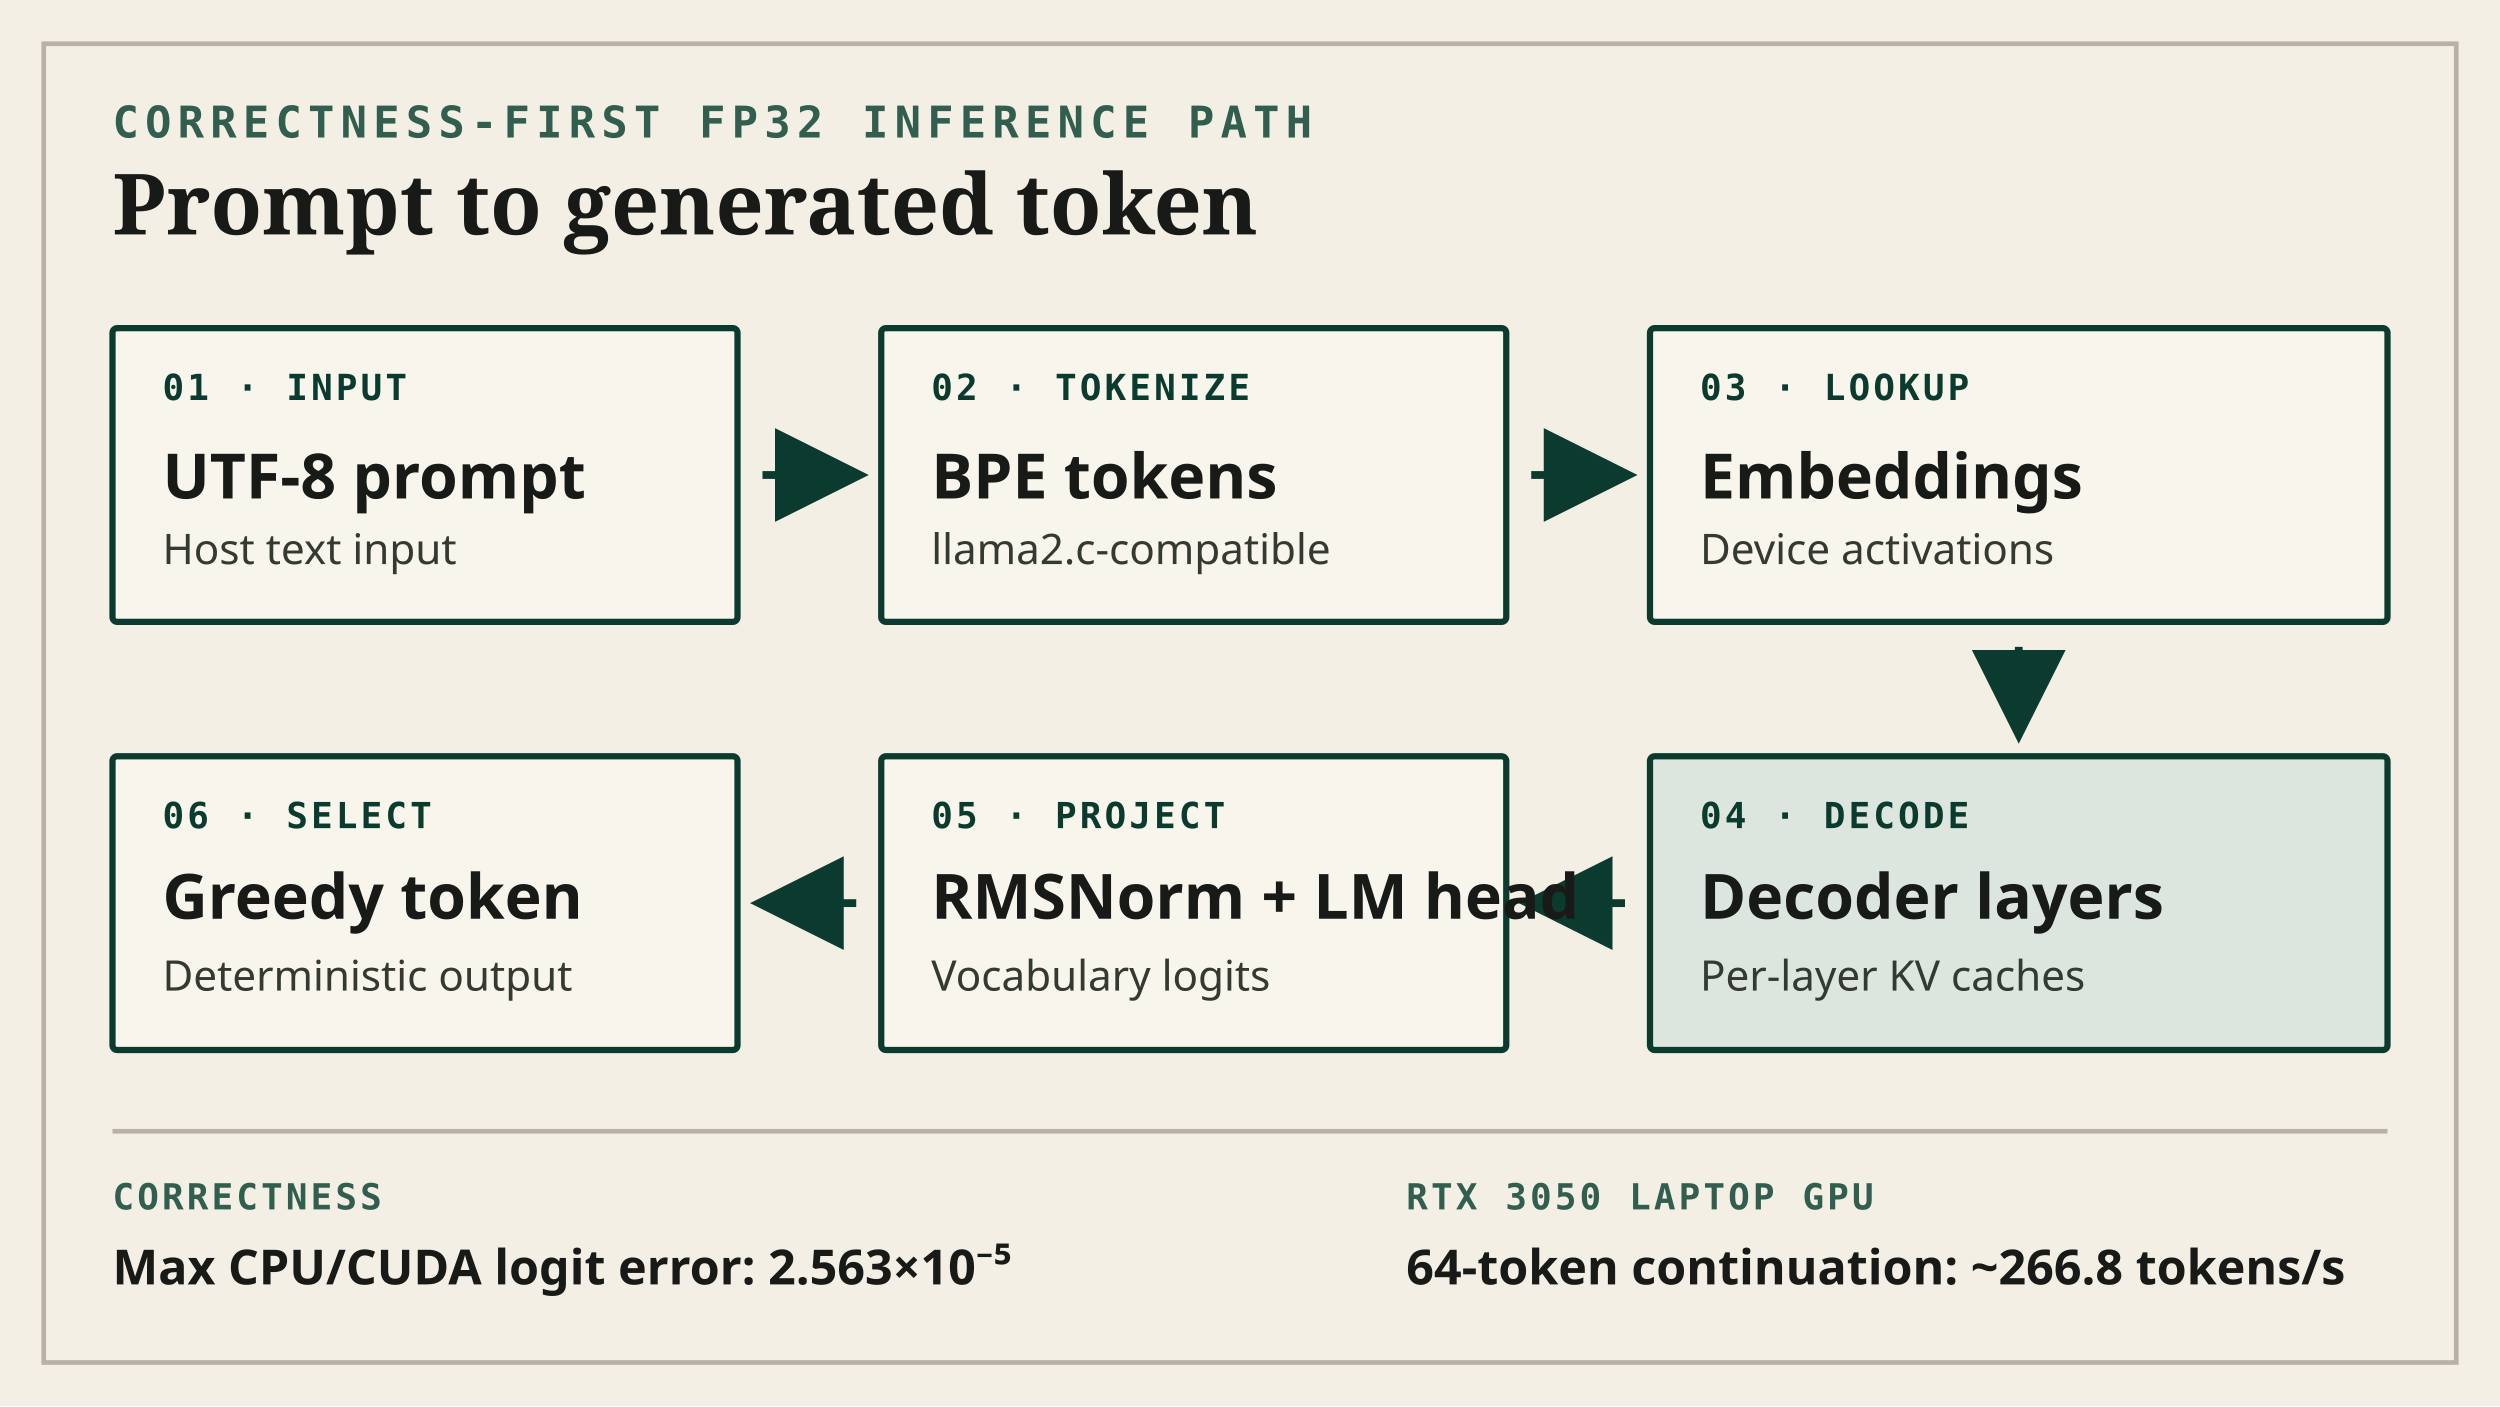
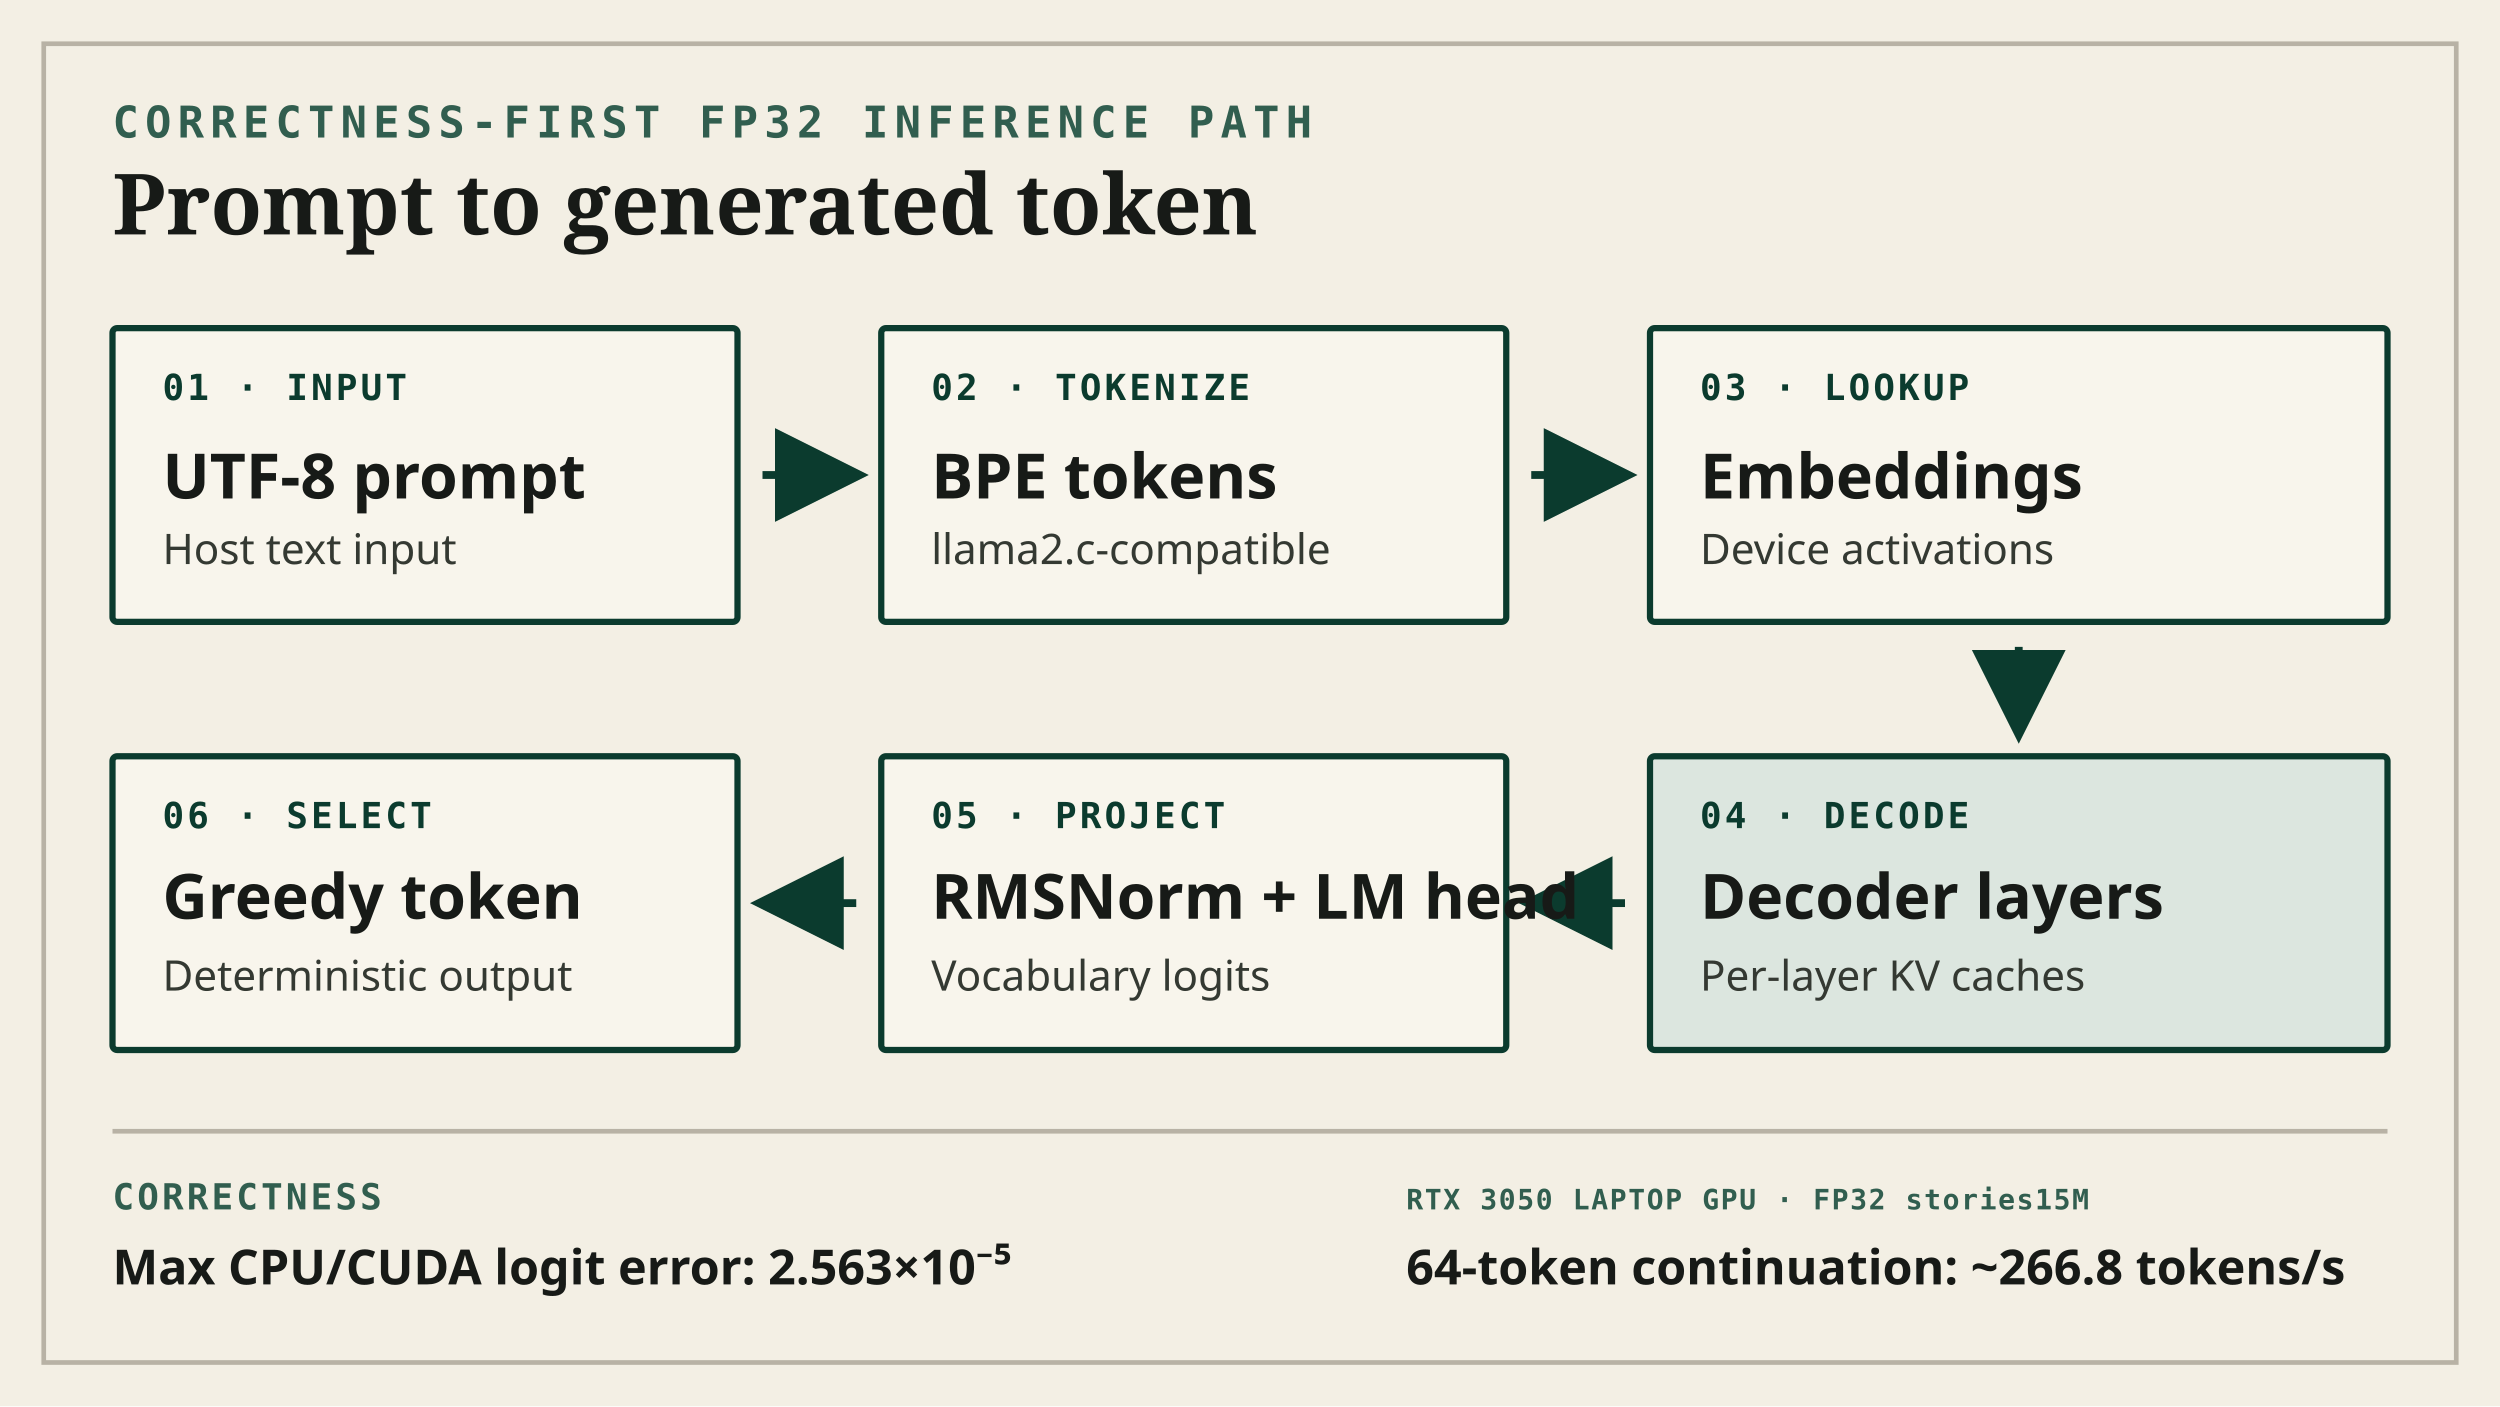
<svg xmlns="http://www.w3.org/2000/svg" viewBox="0 0 1600 900" role="img" aria-labelledby="title description">
  <defs>
    <marker id="arrow" markerHeight="12" markerWidth="12" orient="auto" refX="10" refY="6">
      <path d="M0 0 12 6 0 12Z" fill="#0b3b2e" />
    </marker>
    <style>
      .eyebrow { fill: #315e4f; font: 700 28px ui-monospace, SFMono-Regular, Menlo, monospace; letter-spacing: 4px; }
      .heading { fill: #171a17; font: 700 54px Georgia, Cambria, serif; }
      .step { fill: #0b3b2e; font: 700 23px ui-monospace, SFMono-Regular, Menlo, monospace; letter-spacing: 2px; }
      .label { fill: #171a17; font: 700 40px ui-sans-serif, system-ui, sans-serif; }
      .detail { fill: #343932; font: 500 27px ui-sans-serif, system-ui, sans-serif; }
      .metric-label { fill: #315e4f; font: 700 23px ui-monospace, SFMono-Regular, Menlo, monospace; letter-spacing: 2px; }
      .metric { fill: #171a17; font: 650 31px ui-sans-serif, system-ui, sans-serif; }
    </style>
  </defs>
  <rect width="1600" height="900" fill="#f3efe4" />
  <rect x="28" y="28" width="1544" height="844" fill="none" stroke="#b8b2a5" stroke-width="3" />
  <text x="72" y="88" class="eyebrow">CORRECTNESS-FIRST FP32 INFERENCE PATH</text>
  <text x="72" y="150" class="heading">Prompt to generated token</text>
  <g>
    <rect x="72" y="210" width="400" height="188" rx="3" fill="#f8f5ec" stroke="#0b3b2e" stroke-width="4" />
    <text x="104" y="256" class="step">01 · INPUT</text>
    <text x="104" y="319" class="label">UTF-8 prompt</text>
    <text x="104" y="361" class="detail">Host text input</text>
    <path d="M488 304H546" fill="none" stroke="#0b3b2e" stroke-width="5" marker-end="url(#arrow)" />
    <rect x="564" y="210" width="400" height="188" rx="3" fill="#f8f5ec" stroke="#0b3b2e" stroke-width="4" />
    <text x="596" y="256" class="step">02 · TOKENIZE</text>
    <text x="596" y="319" class="label">BPE tokens</text>
    <text x="596" y="361" class="detail">llama2.c-compatible</text>
    <path d="M980 304H1038" fill="none" stroke="#0b3b2e" stroke-width="5" marker-end="url(#arrow)" />
    <rect x="1056" y="210" width="472" height="188" rx="3" fill="#f8f5ec" stroke="#0b3b2e" stroke-width="4" />
    <text x="1088" y="256" class="step">03 · LOOKUP</text>
    <text x="1088" y="319" class="label">Embeddings</text>
    <text x="1088" y="361" class="detail">Device activations</text>
  </g>
  <path d="M1292 414V466" fill="none" stroke="#0b3b2e" stroke-width="5" marker-end="url(#arrow)" />
  <g>
    <rect x="1056" y="484" width="472" height="188" rx="3" fill="#dce6df" stroke="#0b3b2e" stroke-width="4" />
    <text x="1088" y="530" class="step">04 · DECODE</text>
    <text x="1088" y="588" class="label">Decoder layers</text>
    <text x="1088" y="634" class="detail">Per-layer KV caches</text>
    <path d="M1040 578H982" fill="none" stroke="#0b3b2e" stroke-width="5" marker-end="url(#arrow)" />
    <rect x="564" y="484" width="400" height="188" rx="3" fill="#f8f5ec" stroke="#0b3b2e" stroke-width="4" />
    <text x="596" y="530" class="step">05 · PROJECT</text>
    <text x="596" y="588" class="label">RMSNorm + LM head</text>
    <text x="596" y="634" class="detail">Vocabulary logits</text>
    <path d="M548 578H490" fill="none" stroke="#0b3b2e" stroke-width="5" marker-end="url(#arrow)" />
    <rect x="72" y="484" width="400" height="188" rx="3" fill="#f8f5ec" stroke="#0b3b2e" stroke-width="4" />
    <text x="104" y="530" class="step">06 · SELECT</text>
    <text x="104" y="588" class="label">Greedy token</text>
    <text x="104" y="634" class="detail">Deterministic output</text>
  </g>
  <line x1="72" x2="1528" y1="724" y2="724" stroke="#b8b2a5" stroke-width="3" />
  <text x="72" y="774" class="metric-label">CORRECTNESS</text>
  <text x="72" y="822" class="metric">Max CPU/CUDA logit error: 2.563×10⁻⁵</text>
-   <text x="900" y="774" class="metric-label">RTX 3050 LAPTOP GPU</text>
+   <text x="900" y="774" class="metric-label" style="font-size: 18px; letter-spacing: 1px">RTX 3050 LAPTOP GPU · FP32 stories15M</text>
  <text x="900" y="822" class="metric">64-token continuation: ~266.8 tokens/s</text>
</svg>
